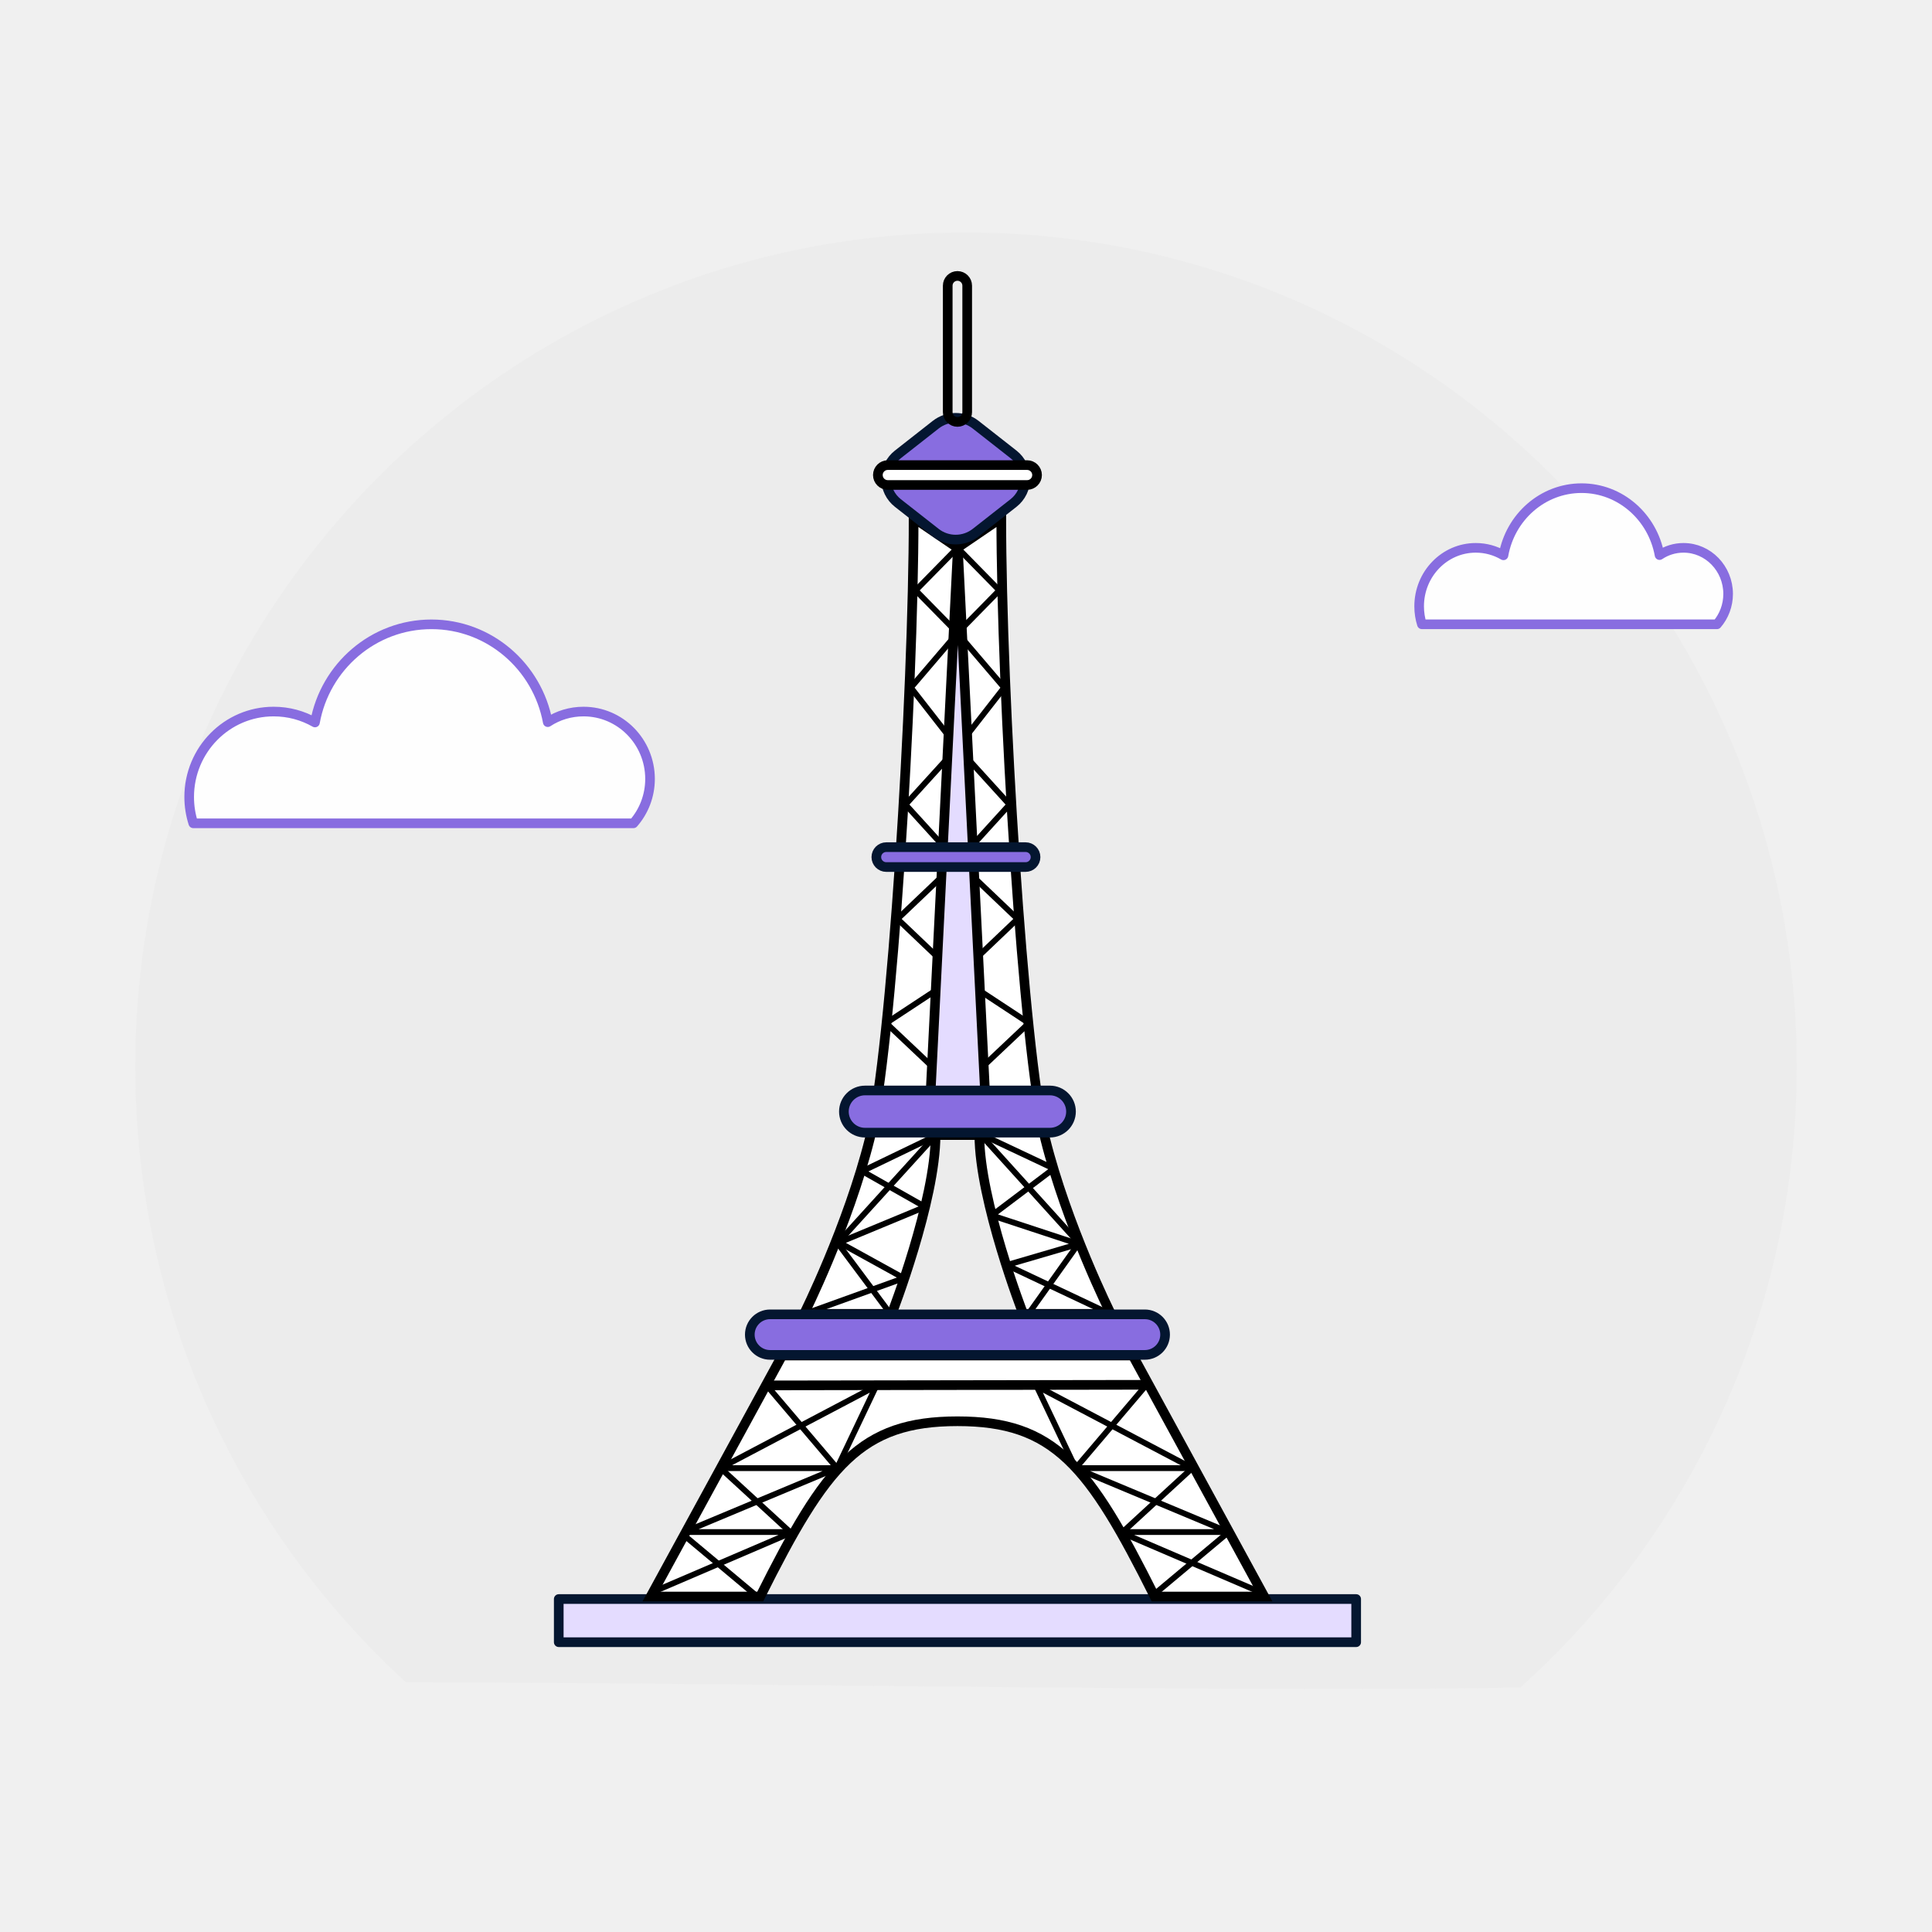
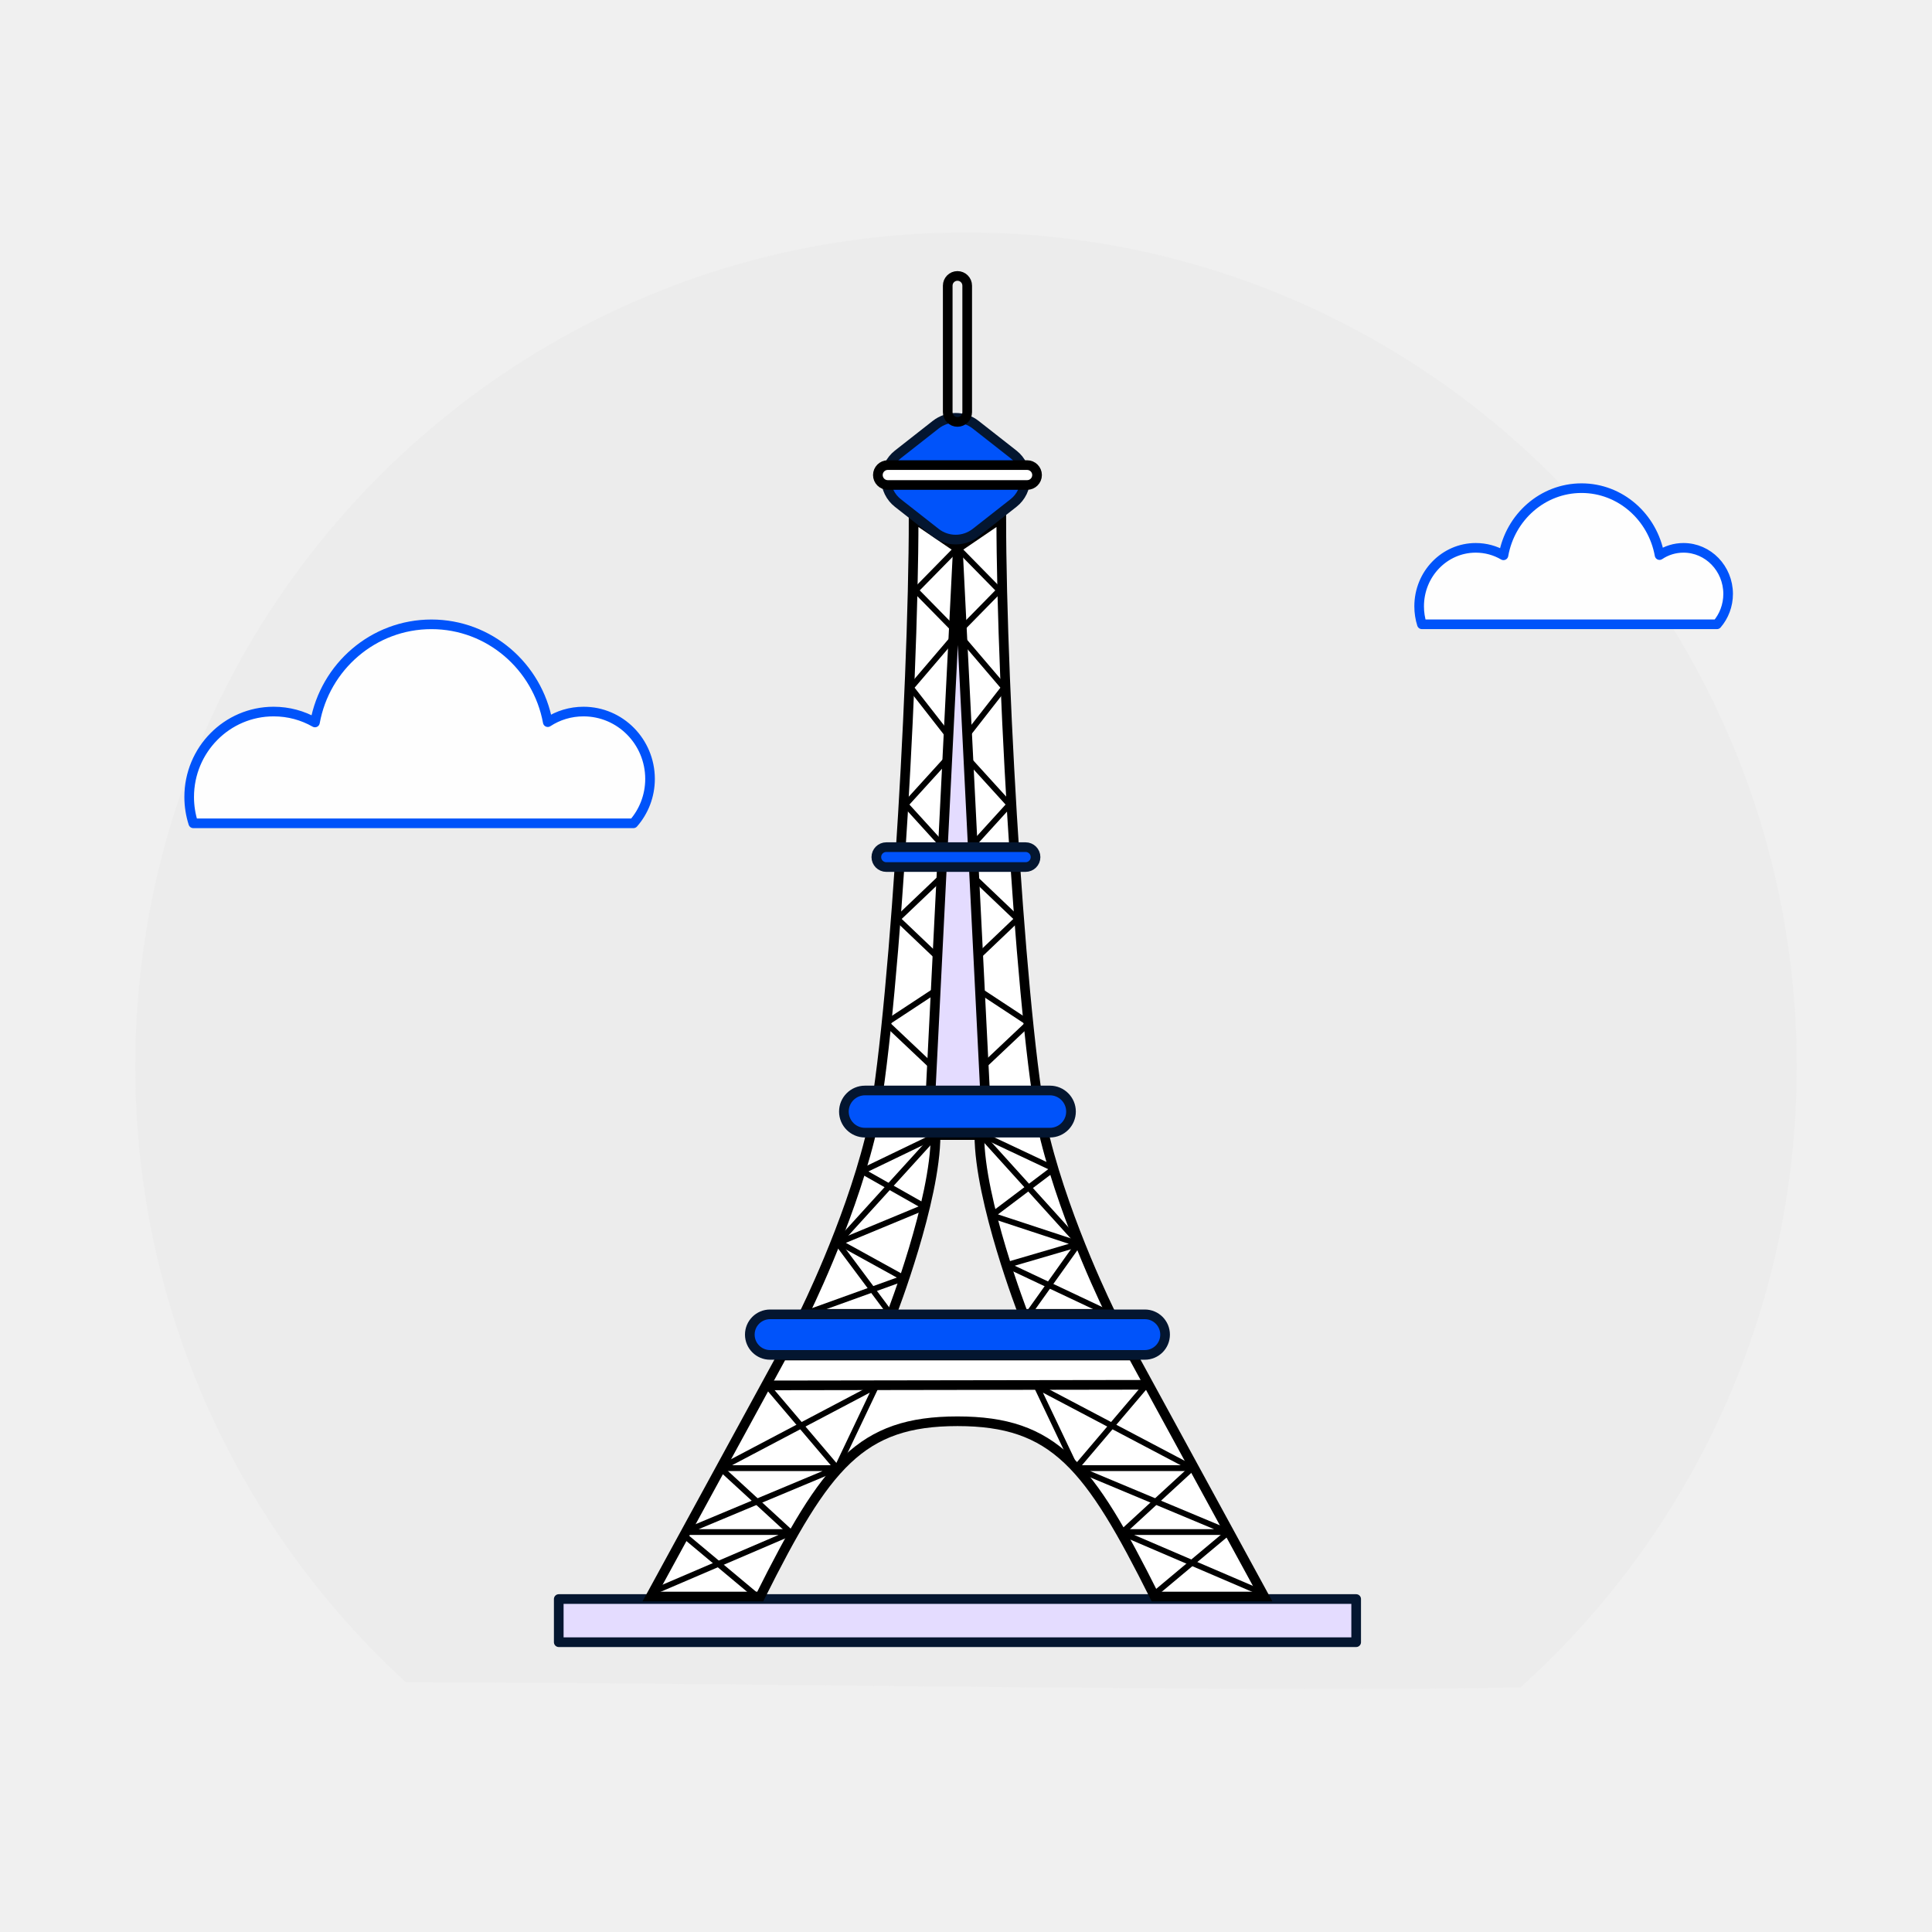
<svg xmlns="http://www.w3.org/2000/svg" width="100" height="100" viewBox="0 0 100 100" fill="none">
  <path opacity="0.06" fill-rule="evenodd" clip-rule="evenodd" d="M78.701 87.341C87.478 79.439 93 67.966 93 55.198C93 31.359 73.748 12.033 50 12.033C26.252 12.033 7 31.359 7 55.198C7 67.824 12.4 79.183 21.008 87.077C34.724 87.061 66.073 87.629 78.701 87.341Z" fill="#B2B2B2" />
-   <path d="M30.202 36.83C29.522 36.83 28.884 37.029 28.352 37.379C27.821 34.499 25.328 32.315 22.331 32.315C19.328 32.315 16.824 34.505 16.303 37.395C15.671 37.034 14.943 36.83 14.161 36.83C11.748 36.83 9.792 38.81 9.792 41.254C9.792 41.727 9.867 42.184 10.005 42.615H32.785C33.322 42.002 33.646 41.194 33.646 40.312C33.641 38.39 32.105 36.83 30.202 36.83Z" fill="#FEFEFE" stroke="#886DE0" stroke-width="0.498" stroke-linecap="round" stroke-linejoin="round" />
-   <path d="M87.138 28.356C86.682 28.356 86.255 28.492 85.898 28.732C85.542 26.762 83.871 25.267 81.861 25.267C79.847 25.267 78.169 26.765 77.82 28.743C77.396 28.496 76.908 28.356 76.384 28.356C74.766 28.356 73.455 29.711 73.455 31.383C73.455 31.707 73.504 32.02 73.597 32.314H88.87C89.23 31.895 89.448 31.342 89.448 30.738C89.444 29.424 88.414 28.356 87.138 28.356Z" fill="#FEFEFE" stroke="#886DE0" stroke-width="0.498" stroke-linecap="round" stroke-linejoin="round" />
+   <path d="M30.202 36.83C29.522 36.83 28.884 37.029 28.352 37.379C27.821 34.499 25.328 32.315 22.331 32.315C19.328 32.315 16.824 34.505 16.303 37.395C15.671 37.034 14.943 36.83 14.161 36.83C11.748 36.83 9.792 38.81 9.792 41.254C9.792 41.727 9.867 42.184 10.005 42.615H32.785C33.322 42.002 33.646 41.194 33.646 40.312C33.641 38.39 32.105 36.83 30.202 36.83Z" fill="#FEFEFE" stroke="#0053fa" stroke-width="0.498" stroke-linecap="round" stroke-linejoin="round" />
+   <path d="M87.138 28.356C86.682 28.356 86.255 28.492 85.898 28.732C85.542 26.762 83.871 25.267 81.861 25.267C79.847 25.267 78.169 26.765 77.82 28.743C77.396 28.496 76.908 28.356 76.384 28.356C74.766 28.356 73.455 29.711 73.455 31.383C73.455 31.707 73.504 32.02 73.597 32.314H88.87C89.23 31.895 89.448 31.342 89.448 30.738C89.444 29.424 88.414 28.356 87.138 28.356Z" fill="#FEFEFE" stroke="#0053fa" stroke-width="0.498" stroke-linecap="round" stroke-linejoin="round" />
  <rect x="28.921" y="82.766" width="41.274" height="2.234" fill="#E4DCFF" stroke="#041630" stroke-width="0.5" stroke-linecap="round" stroke-linejoin="round" />
  <path d="M54.095 58.932C52.961 54.395 51.826 35.88 51.826 26.806L49.558 28.351L47.289 26.806C47.289 35.88 46.155 54.395 45.021 58.932C43.886 63.469 41.618 68.006 41.618 68.006H46.155C46.155 68.006 48.424 62.153 48.424 58.75H50.692C50.692 62.153 52.961 68.006 52.961 68.006H57.498C57.498 68.006 55.229 63.469 54.095 58.932ZM58.632 70.161H40.484L33.678 82.638H39.349C42.752 75.832 44.547 73.564 49.558 73.564C54.569 73.564 56.363 75.832 59.766 82.638H65.437L58.632 70.161Z" fill="white" stroke="black" stroke-width="0.5" />
-   <path d="M53.072 24.777C53.072 25.268 52.846 25.732 52.46 26.035L50.5 27.572C49.893 28.048 49.039 28.048 48.432 27.572L46.473 26.035C46.087 25.732 45.861 25.268 45.861 24.777C45.861 24.286 46.087 23.823 46.473 23.52L48.432 21.983C49.039 21.507 49.893 21.507 50.5 21.983L52.46 23.52C52.846 23.823 53.072 24.286 53.072 24.777Z" fill="#886DE0" stroke="#041630" stroke-width="0.5" stroke-linecap="round" stroke-linejoin="round" />
+   <path d="M53.072 24.777C53.072 25.268 52.846 25.732 52.46 26.035L50.5 27.572C49.893 28.048 49.039 28.048 48.432 27.572L46.473 26.035C46.087 25.732 45.861 25.268 45.861 24.777C45.861 24.286 46.087 23.823 46.473 23.52L48.432 21.983C49.039 21.507 49.893 21.507 50.5 21.983L52.46 23.52C52.846 23.823 53.072 24.286 53.072 24.777Z" fill="#0053fa" stroke="#041630" stroke-width="0.5" stroke-linecap="round" stroke-linejoin="round" />
  <path d="M53.678 24.588C53.678 24.873 53.447 25.103 53.163 25.103H45.953C45.668 25.103 45.438 24.873 45.438 24.588C45.438 24.304 45.668 24.073 45.953 24.073H53.163C53.447 24.073 53.678 24.304 53.678 24.588Z" fill="white" stroke="black" stroke-width="0.5" />
  <rect x="49.054" y="14.282" width="1.008" height="7.557" rx="0.504" stroke="black" stroke-width="0.5" />
  <path d="M39.687 71.458C39.549 71.458 39.437 71.57 39.437 71.708C39.437 71.847 39.549 71.958 39.687 71.958L39.687 71.458ZM39.687 71.958L59.565 71.927L59.564 71.427L39.687 71.458L39.687 71.958Z" fill="black" />
  <path d="M51.725 30.558L49.56 32.764L51.974 35.591L49.56 38.684L52.251 41.644L49.56 44.604L52.666 47.564L49.56 50.523L53.255 52.954L49.56 56.443V28.352L51.725 30.558Z" stroke="black" stroke-width="0.3" stroke-linejoin="round" />
  <path d="M47.396 30.558L49.561 32.764L47.147 35.591L49.561 38.684L46.87 41.644L49.561 44.604L46.455 47.564L49.561 50.523L45.867 52.954L49.561 56.443V28.352L47.396 30.558Z" stroke="black" stroke-width="0.3" stroke-linejoin="round" />
  <path d="M48.457 58.777L44.628 60.622L47.886 62.467L43.437 64.311L46.784 66.156L41.664 68.001" stroke="black" stroke-width="0.3" stroke-linejoin="round" />
  <path d="M48.345 58.855L43.357 64.343L46.072 67.983" stroke="black" stroke-width="0.3" stroke-linejoin="round" />
  <path d="M43.328 75.99H37.285L45.35 71.74L43.328 75.99ZM43.328 75.99L35.415 79.299H41.026L33.678 82.45" stroke="black" stroke-width="0.3" stroke-linejoin="round" />
  <path d="M39.351 82.764L35.322 79.397" stroke="black" stroke-width="0.3" stroke-linejoin="round" />
  <path d="M41.002 79.397L37.335 76.028" stroke="black" stroke-width="0.3" stroke-linejoin="round" />
  <path d="M43.357 76.029L39.687 71.709" stroke="black" stroke-width="0.3" stroke-linejoin="round" />
  <path d="M55.674 75.99H61.717L53.652 71.74L55.674 75.99ZM55.674 75.99L63.587 79.299H57.976L65.323 82.45" stroke="black" stroke-width="0.3" stroke-linejoin="round" />
  <path d="M59.651 82.597L63.679 79.228" stroke="black" stroke-width="0.3" stroke-linejoin="round" />
  <path d="M57.999 79.397L61.666 76.028" stroke="black" stroke-width="0.3" stroke-linejoin="round" />
  <path d="M55.645 76.029L59.315 71.709" stroke="black" stroke-width="0.3" stroke-linejoin="round" />
  <path d="M50.66 58.656L54.546 60.487L51.336 62.909L55.829 64.389L52.101 65.481L57.468 68.014" stroke="black" stroke-width="0.3" stroke-linecap="round" stroke-linejoin="round" />
  <path d="M50.773 58.741L55.842 64.345L53.194 68.061" stroke="black" stroke-width="0.3" stroke-linejoin="round" />
  <path d="M48.172 56.461L49.578 28.383L50.983 56.461H48.172Z" fill="#E4DCFF" stroke="black" stroke-width="0.5" />
-   <rect x="43.68" y="56.443" width="11.755" height="2.183" rx="1.092" fill="#886DE0" stroke="#041630" stroke-width="0.5" stroke-linecap="round" stroke-linejoin="round" />
-   <rect x="45.359" y="43.848" width="8.241" height="1.03" rx="0.515" fill="#886DE0" stroke="#041630" stroke-width="0.5" stroke-linecap="round" stroke-linejoin="round" />
-   <rect x="38.81" y="68.03" width="21.495" height="2.099" rx="1.05" fill="#886DE0" stroke="#041630" stroke-width="0.5" stroke-linecap="round" stroke-linejoin="round" />
+   <rect x="43.68" y="56.443" width="11.755" height="2.183" rx="1.092" fill="#0053fa" stroke="#041630" stroke-width="0.5" stroke-linecap="round" stroke-linejoin="round" />
+   <rect x="45.359" y="43.848" width="8.241" height="1.03" rx="0.515" fill="#0053fa" stroke="#041630" stroke-width="0.5" stroke-linecap="round" stroke-linejoin="round" />
+   <rect x="38.81" y="68.03" width="21.495" height="2.099" rx="1.05" fill="#0053fa" stroke="#041630" stroke-width="0.5" stroke-linecap="round" stroke-linejoin="round" />
</svg>
